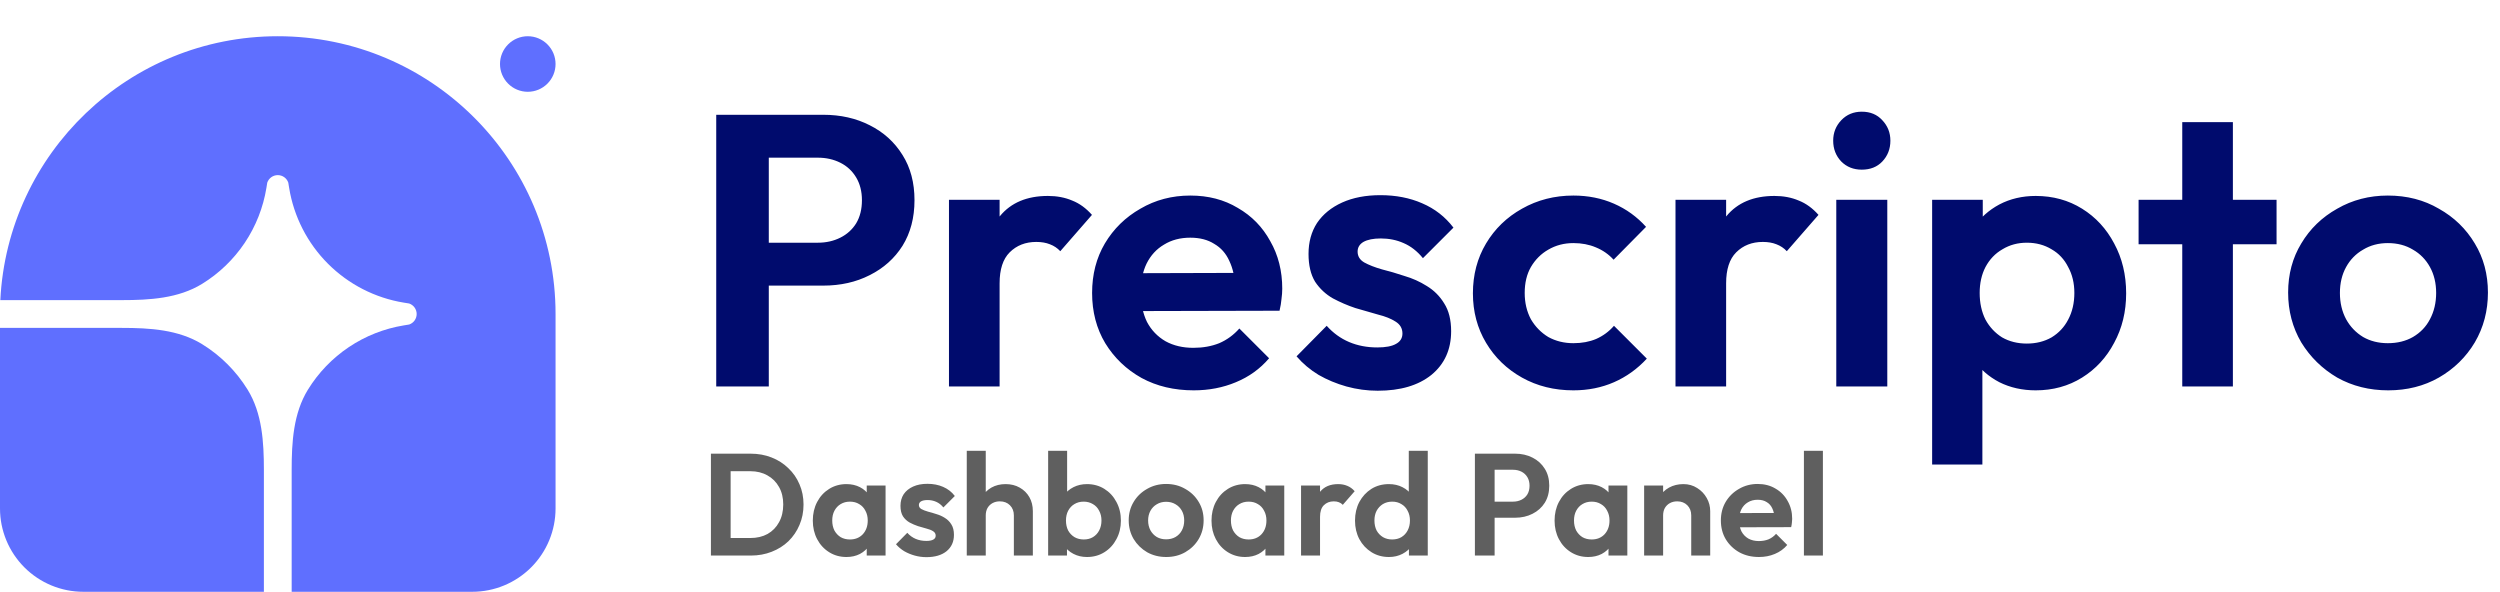
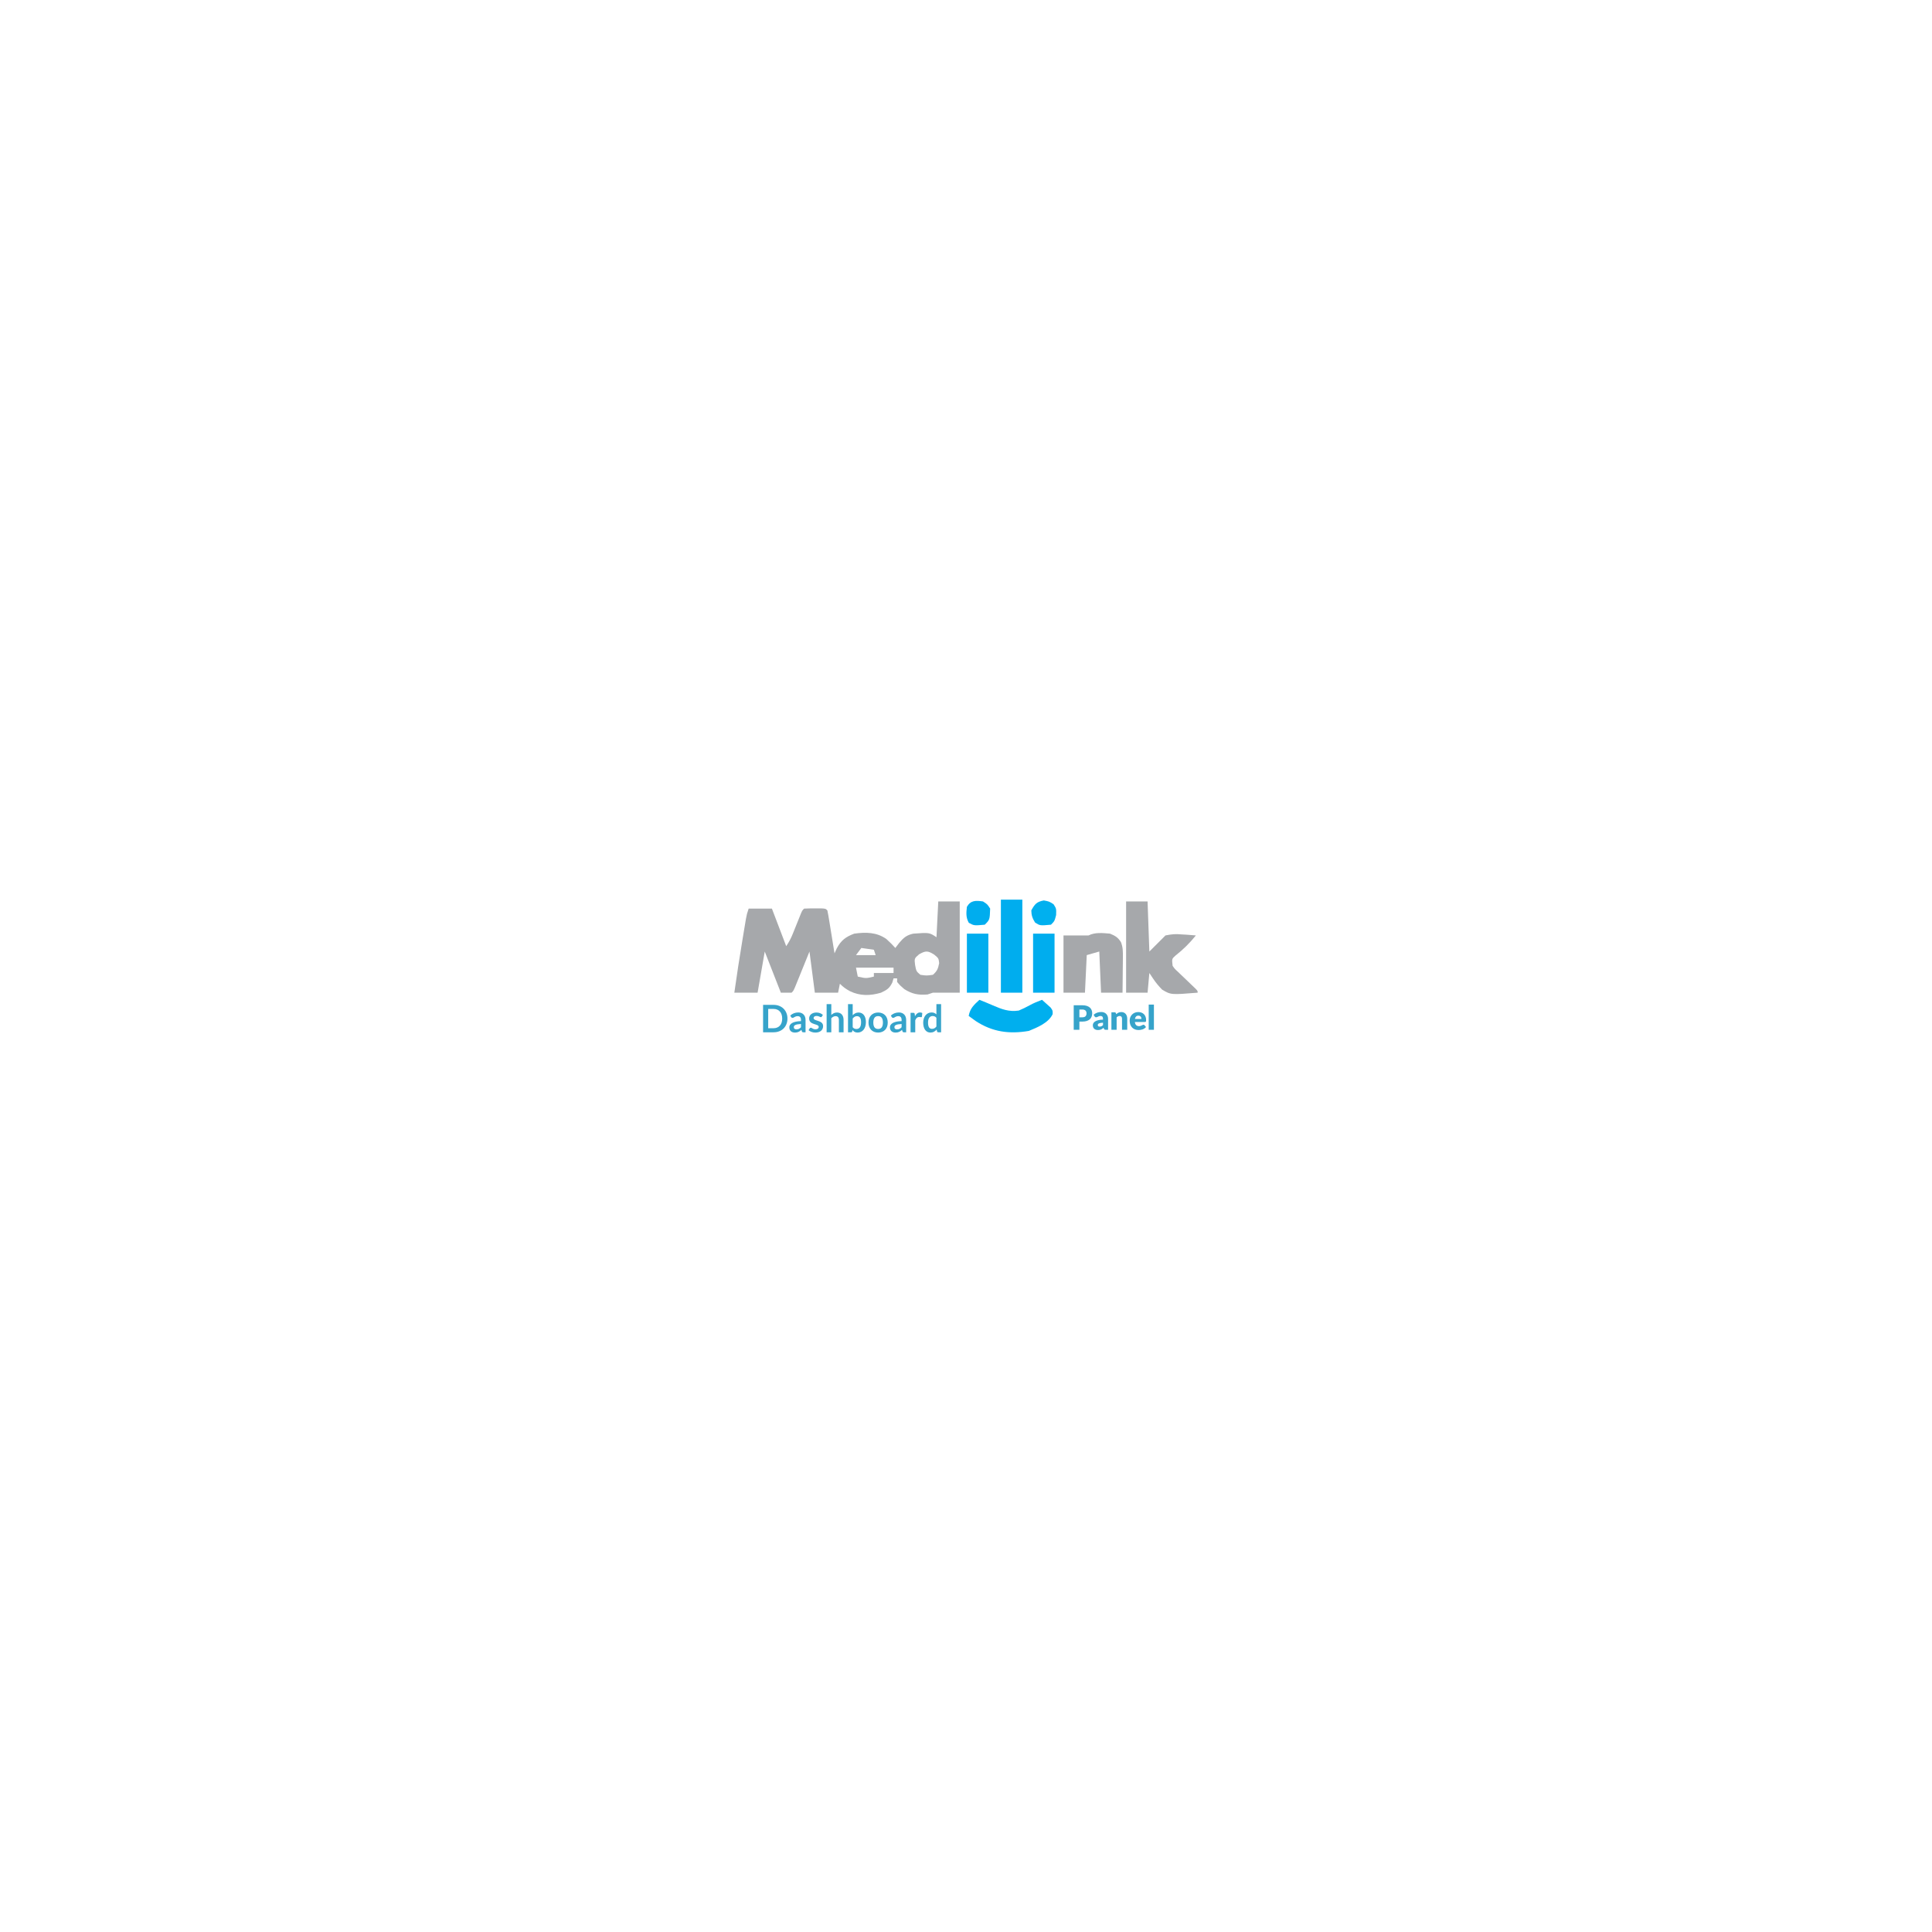
- <svg xmlns="http://www.w3.org/2000/svg" width="207" height="49" viewBox="0 0 207 49" fill="none">
-   <path d="M23 3C35.703 3 46 13.297 46 26V42.1C46 43.93 45.273 45.685 43.979 46.979C42.685 48.273 40.93 49 39.1 49H24.15V38.91C24.15 36.608 24.29 34.222 25.497 32.263C26.362 30.859 27.518 29.657 28.888 28.738C30.258 27.82 31.81 27.208 33.437 26.942L33.878 26.87C34.059 26.808 34.217 26.691 34.328 26.535C34.44 26.379 34.5 26.192 34.5 26C34.5 25.808 34.44 25.621 34.328 25.465C34.217 25.309 34.059 25.192 33.878 25.129L33.437 25.058C31.059 24.67 28.863 23.544 27.159 21.84C25.456 20.137 24.33 17.941 23.942 15.563L23.87 15.122C23.808 14.941 23.691 14.783 23.535 14.671C23.379 14.56 23.192 14.5 23 14.5C22.808 14.5 22.621 14.56 22.465 14.671C22.309 14.783 22.191 14.941 22.129 15.122L22.058 15.563C21.792 17.19 21.18 18.741 20.261 20.111C19.343 21.481 18.141 22.638 16.737 23.502C14.777 24.71 12.392 24.85 10.09 24.85H0.027C0.629 12.682 10.683 3 23 3Z" fill="#5F6FFF" />
-   <path d="M0 27.15H10.09C12.392 27.15 14.777 27.29 16.737 28.498C18.269 29.442 19.558 30.731 20.502 32.263C21.71 34.222 21.85 36.608 21.85 38.91V49H6.9C5.07 49 3.315 48.273 2.021 46.979C0.727 45.685 0 43.93 0 42.1L0 27.15ZM46 5.3C46 5.91 45.758 6.495 45.326 6.926C44.895 7.358 44.31 7.6 43.7 7.6C43.09 7.6 42.505 7.358 42.074 6.926C41.642 6.495 41.4 5.91 41.4 5.3C41.4 4.69 41.642 4.105 42.074 3.674C42.505 3.242 43.09 3 43.7 3C44.31 3 44.895 3.242 45.326 3.674C45.758 4.105 46 4.69 46 5.3Z" fill="#5F6FFF" />
-   <path d="M62.504 23.648V20.096H67.72C68.403 20.096 69.021 19.957 69.576 19.68C70.131 19.403 70.568 19.008 70.888 18.496C71.208 17.963 71.368 17.323 71.368 16.576C71.368 15.851 71.208 15.221 70.888 14.688C70.568 14.155 70.131 13.749 69.576 13.472C69.021 13.195 68.403 13.056 67.72 13.056H62.504V9.504H68.168C69.597 9.504 70.877 9.792 72.008 10.368C73.16 10.944 74.067 11.765 74.728 12.832C75.389 13.877 75.72 15.125 75.72 16.576C75.72 18.027 75.389 19.285 74.728 20.352C74.067 21.397 73.16 22.208 72.008 22.784C70.877 23.36 69.597 23.648 68.168 23.648H62.504ZM59.304 32V9.504H63.656V32H59.304ZM78.575 32V16.544H82.767V32H78.575ZM82.767 23.456L81.135 22.368C81.327 20.469 81.881 18.976 82.799 17.888C83.716 16.779 85.039 16.224 86.767 16.224C87.513 16.224 88.185 16.352 88.783 16.608C89.38 16.843 89.924 17.237 90.415 17.792L87.791 20.8C87.556 20.544 87.268 20.352 86.927 20.224C86.607 20.096 86.233 20.032 85.807 20.032C84.911 20.032 84.175 20.32 83.599 20.896C83.044 21.451 82.767 22.304 82.767 23.456ZM98.842 32.32C97.22 32.32 95.78 31.979 94.522 31.296C93.263 30.592 92.26 29.632 91.514 28.416C90.788 27.2 90.426 25.813 90.426 24.256C90.426 22.72 90.778 21.355 91.482 20.16C92.207 18.944 93.188 17.984 94.426 17.28C95.663 16.555 97.039 16.192 98.554 16.192C100.047 16.192 101.359 16.533 102.49 17.216C103.642 17.877 104.538 18.795 105.178 19.968C105.839 21.12 106.17 22.432 106.17 23.904C106.17 24.181 106.148 24.469 106.106 24.768C106.084 25.045 106.031 25.365 105.946 25.728L92.954 25.76V22.624L103.994 22.592L102.298 23.904C102.255 22.987 102.084 22.219 101.786 21.6C101.508 20.981 101.092 20.512 100.538 20.192C100.004 19.851 99.343 19.68 98.554 19.68C97.722 19.68 96.996 19.872 96.378 20.256C95.759 20.619 95.279 21.141 94.938 21.824C94.618 22.485 94.458 23.275 94.458 24.192C94.458 25.131 94.628 25.952 94.97 26.656C95.332 27.339 95.844 27.872 96.506 28.256C97.167 28.619 97.935 28.8 98.81 28.8C99.599 28.8 100.314 28.672 100.954 28.416C101.594 28.139 102.148 27.733 102.618 27.2L105.082 29.664C104.335 30.539 103.418 31.2 102.33 31.648C101.263 32.096 100.1 32.32 98.842 32.32ZM114.074 32.352C113.2 32.352 112.336 32.235 111.482 32C110.65 31.765 109.882 31.445 109.178 31.04C108.474 30.613 107.866 30.101 107.354 29.504L109.85 26.976C110.384 27.573 111.002 28.021 111.706 28.32C112.41 28.619 113.189 28.768 114.042 28.768C114.725 28.768 115.237 28.672 115.578 28.48C115.941 28.288 116.122 28 116.122 27.616C116.122 27.189 115.93 26.859 115.546 26.624C115.184 26.389 114.704 26.197 114.106 26.048C113.509 25.877 112.88 25.696 112.218 25.504C111.578 25.291 110.96 25.024 110.362 24.704C109.765 24.363 109.274 23.904 108.89 23.328C108.528 22.731 108.346 21.963 108.346 21.024C108.346 20.043 108.581 19.189 109.05 18.464C109.541 17.739 110.234 17.173 111.13 16.768C112.026 16.363 113.082 16.16 114.298 16.16C115.578 16.16 116.73 16.384 117.754 16.832C118.8 17.28 119.664 17.952 120.346 18.848L117.818 21.376C117.349 20.8 116.816 20.384 116.218 20.128C115.642 19.872 115.013 19.744 114.33 19.744C113.712 19.744 113.232 19.84 112.89 20.032C112.57 20.224 112.41 20.491 112.41 20.832C112.41 21.216 112.592 21.515 112.954 21.728C113.338 21.941 113.829 22.133 114.426 22.304C115.024 22.453 115.642 22.635 116.282 22.848C116.944 23.04 117.562 23.317 118.138 23.68C118.736 24.043 119.216 24.523 119.578 25.12C119.962 25.717 120.154 26.485 120.154 27.424C120.154 28.939 119.61 30.144 118.522 31.04C117.434 31.915 115.952 32.352 114.074 32.352ZM130.277 32.32C128.698 32.32 127.28 31.968 126.021 31.264C124.762 30.56 123.77 29.6 123.045 28.384C122.32 27.168 121.957 25.803 121.957 24.288C121.957 22.752 122.32 21.376 123.045 20.16C123.77 18.944 124.762 17.984 126.021 17.28C127.301 16.555 128.72 16.192 130.277 16.192C131.493 16.192 132.613 16.416 133.637 16.864C134.661 17.312 135.546 17.952 136.293 18.784L133.605 21.504C133.2 21.056 132.709 20.715 132.133 20.48C131.578 20.245 130.96 20.128 130.277 20.128C129.509 20.128 128.816 20.309 128.197 20.672C127.6 21.013 127.12 21.493 126.757 22.112C126.416 22.709 126.245 23.424 126.245 24.256C126.245 25.067 126.416 25.792 126.757 26.432C127.12 27.051 127.6 27.541 128.197 27.904C128.816 28.245 129.509 28.416 130.277 28.416C130.981 28.416 131.61 28.299 132.165 28.064C132.741 27.808 133.232 27.445 133.637 26.976L136.357 29.696C135.568 30.549 134.661 31.2 133.637 31.648C132.613 32.096 131.493 32.32 130.277 32.32ZM138.731 32V16.544H142.923V32H138.731ZM142.923 23.456L141.291 22.368C141.483 20.469 142.038 18.976 142.955 17.888C143.872 16.779 145.195 16.224 146.923 16.224C147.67 16.224 148.342 16.352 148.939 16.608C149.536 16.843 150.08 17.237 150.571 17.792L147.947 20.8C147.712 20.544 147.424 20.352 147.083 20.224C146.763 20.096 146.39 20.032 145.963 20.032C145.067 20.032 144.331 20.32 143.755 20.896C143.2 21.451 142.923 22.304 142.923 23.456ZM152.044 32V16.544H156.268V32H152.044ZM154.156 14.048C153.473 14.048 152.908 13.824 152.46 13.376C152.012 12.907 151.788 12.331 151.788 11.648C151.788 10.987 152.012 10.421 152.46 9.952C152.908 9.483 153.473 9.248 154.156 9.248C154.86 9.248 155.425 9.483 155.852 9.952C156.3 10.421 156.524 10.987 156.524 11.648C156.524 12.331 156.3 12.907 155.852 13.376C155.425 13.824 154.86 14.048 154.156 14.048ZM168.557 32.32C167.448 32.32 166.445 32.096 165.549 31.648C164.653 31.179 163.938 30.549 163.405 29.76C162.872 28.971 162.584 28.064 162.541 27.04V21.568C162.584 20.544 162.872 19.637 163.405 18.848C163.96 18.037 164.674 17.397 165.549 16.928C166.445 16.459 167.448 16.224 168.557 16.224C169.986 16.224 171.266 16.576 172.397 17.28C173.528 17.984 174.413 18.944 175.053 20.16C175.714 21.376 176.045 22.752 176.045 24.288C176.045 25.803 175.714 27.168 175.053 28.384C174.413 29.6 173.528 30.56 172.397 31.264C171.266 31.968 169.986 32.32 168.557 32.32ZM167.821 28.448C168.589 28.448 169.272 28.277 169.869 27.936C170.466 27.573 170.925 27.083 171.245 26.464C171.586 25.824 171.757 25.088 171.757 24.256C171.757 23.445 171.586 22.731 171.245 22.112C170.925 21.472 170.466 20.981 169.869 20.64C169.272 20.277 168.589 20.096 167.821 20.096C167.074 20.096 166.402 20.277 165.805 20.64C165.208 20.981 164.738 21.472 164.397 22.112C164.077 22.731 163.917 23.445 163.917 24.256C163.917 25.088 164.077 25.824 164.397 26.464C164.738 27.083 165.197 27.573 165.773 27.936C166.37 28.277 167.053 28.448 167.821 28.448ZM159.981 38.464V16.544H164.173V20.608L163.469 24.352L164.141 28.096V38.464H159.981ZM180.691 32V10.112H184.883V32H180.691ZM177.075 20.224V16.544H188.499V20.224H177.075ZM197.745 32.32C196.188 32.32 194.78 31.968 193.521 31.264C192.284 30.539 191.292 29.568 190.545 28.352C189.82 27.115 189.457 25.739 189.457 24.224C189.457 22.709 189.82 21.355 190.545 20.16C191.27 18.944 192.262 17.984 193.521 17.28C194.78 16.555 196.177 16.192 197.713 16.192C199.292 16.192 200.7 16.555 201.937 17.28C203.196 17.984 204.188 18.944 204.913 20.16C205.638 21.355 206.001 22.709 206.001 24.224C206.001 25.739 205.638 27.115 204.913 28.352C204.188 29.568 203.196 30.539 201.937 31.264C200.7 31.968 199.302 32.32 197.745 32.32ZM197.713 28.416C198.502 28.416 199.196 28.245 199.793 27.904C200.412 27.541 200.881 27.051 201.201 26.432C201.542 25.792 201.713 25.067 201.713 24.256C201.713 23.445 201.542 22.731 201.201 22.112C200.86 21.493 200.39 21.013 199.793 20.672C199.196 20.309 198.502 20.128 197.713 20.128C196.945 20.128 196.262 20.309 195.665 20.672C195.068 21.013 194.598 21.493 194.257 22.112C193.916 22.731 193.745 23.445 193.745 24.256C193.745 25.067 193.916 25.792 194.257 26.432C194.598 27.051 195.068 27.541 195.665 27.904C196.262 28.245 196.945 28.416 197.713 28.416Z" fill="#000B6D" />
-   <path d="M59.98 46V44.548H62.128C62.672 44.548 63.148 44.436 63.556 44.212C63.964 43.98 64.28 43.656 64.504 43.24C64.736 42.824 64.852 42.332 64.852 41.764C64.852 41.212 64.736 40.732 64.504 40.324C64.272 39.908 63.952 39.588 63.544 39.364C63.136 39.132 62.664 39.016 62.128 39.016H59.944V37.564H62.152C62.776 37.564 63.352 37.668 63.88 37.876C64.416 38.084 64.88 38.38 65.272 38.764C65.672 39.14 65.98 39.584 66.196 40.096C66.42 40.608 66.532 41.168 66.532 41.776C66.532 42.384 66.42 42.948 66.196 43.468C65.98 43.98 65.676 44.428 65.284 44.812C64.892 45.188 64.428 45.48 63.892 45.688C63.364 45.896 62.792 46 62.176 46H59.98ZM58.864 46V37.564H60.496V46H58.864ZM70.085 46.12C69.557 46.12 69.081 45.988 68.657 45.724C68.233 45.46 67.901 45.1 67.661 44.644C67.421 44.188 67.301 43.676 67.301 43.108C67.301 42.532 67.421 42.016 67.661 41.56C67.901 41.104 68.233 40.744 68.657 40.48C69.081 40.216 69.557 40.084 70.085 40.084C70.501 40.084 70.873 40.168 71.201 40.336C71.529 40.504 71.789 40.74 71.981 41.044C72.181 41.34 72.289 41.676 72.305 42.052V44.14C72.289 44.524 72.181 44.864 71.981 45.16C71.789 45.456 71.529 45.692 71.201 45.868C70.873 46.036 70.501 46.12 70.085 46.12ZM70.373 44.668C70.813 44.668 71.169 44.524 71.441 44.236C71.713 43.94 71.849 43.56 71.849 43.096C71.849 42.792 71.785 42.524 71.657 42.292C71.537 42.052 71.365 41.868 71.141 41.74C70.925 41.604 70.669 41.536 70.373 41.536C70.085 41.536 69.829 41.604 69.605 41.74C69.389 41.868 69.217 42.052 69.089 42.292C68.969 42.524 68.909 42.792 68.909 43.096C68.909 43.408 68.969 43.684 69.089 43.924C69.217 44.156 69.389 44.34 69.605 44.476C69.829 44.604 70.085 44.668 70.373 44.668ZM71.765 46V44.44L72.017 43.024L71.765 41.632V40.204H73.325V46H71.765ZM76.707 46.132C76.379 46.132 76.055 46.088 75.736 46C75.424 45.912 75.135 45.792 74.871 45.64C74.608 45.48 74.379 45.288 74.188 45.064L75.124 44.116C75.323 44.34 75.555 44.508 75.82 44.62C76.084 44.732 76.376 44.788 76.695 44.788C76.951 44.788 77.144 44.752 77.272 44.68C77.407 44.608 77.475 44.5 77.475 44.356C77.475 44.196 77.403 44.072 77.26 43.984C77.124 43.896 76.944 43.824 76.719 43.768C76.496 43.704 76.26 43.636 76.011 43.564C75.772 43.484 75.54 43.384 75.316 43.264C75.091 43.136 74.907 42.964 74.763 42.748C74.627 42.524 74.559 42.236 74.559 41.884C74.559 41.516 74.647 41.196 74.823 40.924C75.007 40.652 75.267 40.44 75.603 40.288C75.939 40.136 76.335 40.06 76.791 40.06C77.272 40.06 77.704 40.144 78.088 40.312C78.48 40.48 78.803 40.732 79.059 41.068L78.112 42.016C77.936 41.8 77.736 41.644 77.511 41.548C77.296 41.452 77.059 41.404 76.803 41.404C76.572 41.404 76.391 41.44 76.263 41.512C76.144 41.584 76.084 41.684 76.084 41.812C76.084 41.956 76.151 42.068 76.287 42.148C76.431 42.228 76.615 42.3 76.84 42.364C77.064 42.42 77.296 42.488 77.535 42.568C77.784 42.64 78.016 42.744 78.231 42.88C78.456 43.016 78.635 43.196 78.772 43.42C78.915 43.644 78.987 43.932 78.987 44.284C78.987 44.852 78.784 45.304 78.376 45.64C77.968 45.968 77.412 46.132 76.707 46.132ZM83.948 46V42.676C83.948 42.332 83.84 42.052 83.624 41.836C83.408 41.62 83.128 41.512 82.784 41.512C82.56 41.512 82.36 41.56 82.184 41.656C82.008 41.752 81.868 41.888 81.764 42.064C81.668 42.24 81.62 42.444 81.62 42.676L81.008 42.364C81.008 41.908 81.104 41.512 81.296 41.176C81.488 40.832 81.752 40.564 82.088 40.372C82.432 40.18 82.824 40.084 83.264 40.084C83.704 40.084 84.092 40.18 84.428 40.372C84.772 40.564 85.04 40.828 85.232 41.164C85.424 41.5 85.52 41.888 85.52 42.328V46H83.948ZM80.048 46V37.324H81.62V46H80.048ZM90.002 46.12C89.586 46.12 89.21 46.032 88.874 45.856C88.538 45.68 88.27 45.44 88.07 45.136C87.87 44.832 87.762 44.492 87.746 44.116V42.052C87.762 41.676 87.87 41.34 88.07 41.044C88.278 40.74 88.55 40.504 88.886 40.336C89.222 40.168 89.594 40.084 90.002 40.084C90.538 40.084 91.018 40.216 91.442 40.48C91.866 40.744 92.198 41.104 92.438 41.56C92.686 42.016 92.81 42.532 92.81 43.108C92.81 43.676 92.686 44.188 92.438 44.644C92.198 45.1 91.866 45.46 91.442 45.724C91.018 45.988 90.538 46.12 90.002 46.12ZM89.738 44.668C90.026 44.668 90.278 44.604 90.494 44.476C90.718 44.34 90.89 44.156 91.01 43.924C91.138 43.684 91.202 43.408 91.202 43.096C91.202 42.792 91.138 42.524 91.01 42.292C90.89 42.052 90.718 41.868 90.494 41.74C90.27 41.604 90.014 41.536 89.726 41.536C89.438 41.536 89.182 41.604 88.958 41.74C88.742 41.868 88.57 42.052 88.442 42.292C88.322 42.524 88.262 42.792 88.262 43.096C88.262 43.408 88.322 43.684 88.442 43.924C88.57 44.156 88.746 44.34 88.97 44.476C89.194 44.604 89.45 44.668 89.738 44.668ZM86.786 46V37.324H88.358V41.632L88.094 43.024L88.346 44.44V46H86.786ZM96.564 46.12C95.981 46.12 95.453 45.988 94.981 45.724C94.516 45.452 94.144 45.088 93.865 44.632C93.593 44.168 93.457 43.652 93.457 43.084C93.457 42.516 93.593 42.008 93.865 41.56C94.136 41.104 94.508 40.744 94.981 40.48C95.453 40.208 95.977 40.072 96.552 40.072C97.144 40.072 97.672 40.208 98.136 40.48C98.609 40.744 98.981 41.104 99.252 41.56C99.525 42.008 99.66 42.516 99.66 43.084C99.66 43.652 99.525 44.168 99.252 44.632C98.981 45.088 98.609 45.452 98.136 45.724C97.672 45.988 97.148 46.12 96.564 46.12ZM96.552 44.656C96.849 44.656 97.109 44.592 97.332 44.464C97.564 44.328 97.74 44.144 97.861 43.912C97.989 43.672 98.052 43.4 98.052 43.096C98.052 42.792 97.989 42.524 97.861 42.292C97.733 42.06 97.556 41.88 97.332 41.752C97.109 41.616 96.849 41.548 96.552 41.548C96.264 41.548 96.008 41.616 95.784 41.752C95.561 41.88 95.385 42.06 95.257 42.292C95.129 42.524 95.064 42.792 95.064 43.096C95.064 43.4 95.129 43.672 95.257 43.912C95.385 44.144 95.561 44.328 95.784 44.464C96.008 44.592 96.264 44.656 96.552 44.656ZM103.097 46.12C102.569 46.12 102.093 45.988 101.669 45.724C101.245 45.46 100.913 45.1 100.673 44.644C100.433 44.188 100.313 43.676 100.313 43.108C100.313 42.532 100.433 42.016 100.673 41.56C100.913 41.104 101.245 40.744 101.669 40.48C102.093 40.216 102.569 40.084 103.097 40.084C103.513 40.084 103.885 40.168 104.213 40.336C104.541 40.504 104.801 40.74 104.993 41.044C105.193 41.34 105.301 41.676 105.317 42.052V44.14C105.301 44.524 105.193 44.864 104.993 45.16C104.801 45.456 104.541 45.692 104.213 45.868C103.885 46.036 103.513 46.12 103.097 46.12ZM103.385 44.668C103.825 44.668 104.181 44.524 104.453 44.236C104.725 43.94 104.861 43.56 104.861 43.096C104.861 42.792 104.797 42.524 104.669 42.292C104.549 42.052 104.377 41.868 104.153 41.74C103.937 41.604 103.681 41.536 103.385 41.536C103.097 41.536 102.841 41.604 102.617 41.74C102.401 41.868 102.229 42.052 102.101 42.292C101.981 42.524 101.921 42.792 101.921 43.096C101.921 43.408 101.981 43.684 102.101 43.924C102.229 44.156 102.401 44.34 102.617 44.476C102.841 44.604 103.097 44.668 103.385 44.668ZM104.777 46V44.44L105.029 43.024L104.777 41.632V40.204H106.337V46H104.777ZM107.727 46V40.204H109.299V46H107.727ZM109.299 42.796L108.687 42.388C108.759 41.676 108.967 41.116 109.311 40.708C109.655 40.292 110.151 40.084 110.799 40.084C111.079 40.084 111.331 40.132 111.555 40.228C111.779 40.316 111.983 40.464 112.167 40.672L111.183 41.8C111.095 41.704 110.987 41.632 110.859 41.584C110.739 41.536 110.599 41.512 110.439 41.512C110.103 41.512 109.827 41.62 109.611 41.836C109.403 42.044 109.299 42.364 109.299 42.796ZM115.003 46.12C114.467 46.12 113.987 45.988 113.563 45.724C113.139 45.46 112.803 45.1 112.555 44.644C112.315 44.188 112.195 43.676 112.195 43.108C112.195 42.532 112.315 42.016 112.555 41.56C112.803 41.104 113.135 40.744 113.551 40.48C113.975 40.216 114.459 40.084 115.003 40.084C115.419 40.084 115.791 40.168 116.119 40.336C116.455 40.504 116.723 40.74 116.923 41.044C117.131 41.34 117.243 41.676 117.259 42.052V44.116C117.243 44.492 117.135 44.832 116.935 45.136C116.735 45.44 116.467 45.68 116.131 45.856C115.795 46.032 115.419 46.12 115.003 46.12ZM115.267 44.668C115.563 44.668 115.819 44.604 116.035 44.476C116.259 44.34 116.431 44.156 116.551 43.924C116.679 43.684 116.743 43.408 116.743 43.096C116.743 42.792 116.679 42.524 116.551 42.292C116.431 42.052 116.259 41.868 116.035 41.74C115.819 41.604 115.567 41.536 115.279 41.536C114.983 41.536 114.723 41.604 114.499 41.74C114.283 41.876 114.111 42.06 113.983 42.292C113.863 42.524 113.803 42.792 113.803 43.096C113.803 43.408 113.863 43.684 113.983 43.924C114.111 44.156 114.287 44.34 114.511 44.476C114.735 44.604 114.987 44.668 115.267 44.668ZM118.219 46H116.659V44.44L116.911 43.024L116.647 41.632V37.324H118.219V46ZM123.322 42.868V41.536H125.278C125.534 41.536 125.766 41.484 125.974 41.38C126.182 41.276 126.346 41.128 126.466 40.936C126.586 40.736 126.646 40.496 126.646 40.216C126.646 39.944 126.586 39.708 126.466 39.508C126.346 39.308 126.182 39.156 125.974 39.052C125.766 38.948 125.534 38.896 125.278 38.896H123.322V37.564H125.446C125.982 37.564 126.462 37.672 126.886 37.888C127.318 38.104 127.658 38.412 127.906 38.812C128.154 39.204 128.278 39.672 128.278 40.216C128.278 40.76 128.154 41.232 127.906 41.632C127.658 42.024 127.318 42.328 126.886 42.544C126.462 42.76 125.982 42.868 125.446 42.868H123.322ZM122.122 46V37.564H123.754V46H122.122ZM131.503 46.12C130.975 46.12 130.499 45.988 130.075 45.724C129.651 45.46 129.319 45.1 129.079 44.644C128.839 44.188 128.719 43.676 128.719 43.108C128.719 42.532 128.839 42.016 129.079 41.56C129.319 41.104 129.651 40.744 130.075 40.48C130.499 40.216 130.975 40.084 131.503 40.084C131.919 40.084 132.291 40.168 132.619 40.336C132.947 40.504 133.207 40.74 133.399 41.044C133.599 41.34 133.707 41.676 133.723 42.052V44.14C133.707 44.524 133.599 44.864 133.399 45.16C133.207 45.456 132.947 45.692 132.619 45.868C132.291 46.036 131.919 46.12 131.503 46.12ZM131.791 44.668C132.231 44.668 132.587 44.524 132.859 44.236C133.131 43.94 133.267 43.56 133.267 43.096C133.267 42.792 133.203 42.524 133.075 42.292C132.955 42.052 132.783 41.868 132.559 41.74C132.343 41.604 132.087 41.536 131.791 41.536C131.503 41.536 131.247 41.604 131.023 41.74C130.807 41.868 130.635 42.052 130.507 42.292C130.387 42.524 130.327 42.792 130.327 43.096C130.327 43.408 130.387 43.684 130.507 43.924C130.635 44.156 130.807 44.34 131.023 44.476C131.247 44.604 131.503 44.668 131.791 44.668ZM133.183 46V44.44L133.435 43.024L133.183 41.632V40.204H134.743V46H133.183ZM140.034 46V42.676C140.034 42.332 139.926 42.052 139.71 41.836C139.494 41.62 139.214 41.512 138.87 41.512C138.646 41.512 138.446 41.56 138.27 41.656C138.094 41.752 137.954 41.888 137.85 42.064C137.754 42.24 137.706 42.444 137.706 42.676L137.094 42.364C137.094 41.908 137.19 41.512 137.382 41.176C137.582 40.832 137.854 40.564 138.198 40.372C138.55 40.18 138.946 40.084 139.386 40.084C139.81 40.084 140.19 40.192 140.526 40.408C140.862 40.616 141.126 40.892 141.318 41.236C141.51 41.572 141.605 41.936 141.605 42.328V46H140.034ZM136.134 46V40.204H137.706V46H136.134ZM145.644 46.12C145.036 46.12 144.496 45.992 144.024 45.736C143.552 45.472 143.176 45.112 142.896 44.656C142.624 44.2 142.488 43.68 142.488 43.096C142.488 42.52 142.62 42.008 142.884 41.56C143.156 41.104 143.524 40.744 143.988 40.48C144.452 40.208 144.968 40.072 145.536 40.072C146.096 40.072 146.588 40.2 147.012 40.456C147.444 40.704 147.78 41.048 148.02 41.488C148.268 41.92 148.392 42.412 148.392 42.964C148.392 43.068 148.384 43.176 148.368 43.288C148.36 43.392 148.34 43.512 148.308 43.648L143.436 43.66V42.484L147.576 42.472L146.94 42.964C146.924 42.62 146.86 42.332 146.748 42.1C146.644 41.868 146.488 41.692 146.28 41.572C146.08 41.444 145.832 41.38 145.536 41.38C145.224 41.38 144.952 41.452 144.72 41.596C144.488 41.732 144.308 41.928 144.18 42.184C144.06 42.432 144 42.728 144 43.072C144 43.424 144.064 43.732 144.192 43.996C144.328 44.252 144.52 44.452 144.768 44.596C145.016 44.732 145.304 44.8 145.632 44.8C145.928 44.8 146.196 44.752 146.436 44.656C146.676 44.552 146.884 44.4 147.06 44.2L147.984 45.124C147.704 45.452 147.36 45.7 146.952 45.868C146.552 46.036 146.116 46.12 145.644 46.12ZM149.364 46V37.324H150.936V46H149.364Z" fill="#5F5F5F" />
+ <svg xmlns="http://www.w3.org/2000/svg" version="1.1" width="1080" height="1080" viewBox="0 0 1080 1080" xml:space="preserve">
+   <defs>
+ </defs>
+   <g transform="matrix(1 0 0 1 540 540)" id="33e7217a-d888-4dcc-8b40-ad73005c63b6">
+     <rect style="stroke: none; stroke-width: 1; stroke-dasharray: none; stroke-linecap: butt; stroke-dashoffset: 0; stroke-linejoin: miter; stroke-miterlimit: 4; fill: rgb(255,255,255); fill-rule: nonzero; opacity: 1; visibility: hidden;" vector-effect="non-scaling-stroke" x="-540" y="-540" rx="0" ry="0" width="1080" height="1080" />
+   </g>
+   <g transform="matrix(1 0 0 1 540 540)" id="4f15f15d-a6ae-4e90-bfe9-1bf6e015d0e7">
+ </g>
+   <g transform="matrix(1 0 0 1 540 540)">
+     <g style="" vector-effect="non-scaling-stroke">
+       <g transform="matrix(1 0 0 1 -66.5 -9.94)">
+         <path style="stroke: none; stroke-width: 1; stroke-dasharray: none; stroke-linecap: butt; stroke-dashoffset: 0; stroke-linejoin: miter; stroke-miterlimit: 4; fill: rgb(166,168,171); fill-rule: nonzero; opacity: 1;" vector-effect="non-scaling-stroke" transform=" translate(51, -26.14)" d="M 0 0 C 3.96 0 7.92 0 12 0 C 12 16.83 12 33.66 12 51 C 7 51 2 51 -3 51 C -4.485 51.495 -4.485 51.495 -6 52 C -11.265 52.397 -14.507 51.796 -19 49 C -21.375 46.938 -21.375 46.938 -23 45 C -23 44.34 -23 43.68 -23 43 C -23.66 43 -24.32 43 -25 43 C -25.227 43.763 -25.454 44.526 -25.688 45.312 C -27.299 48.612 -28.723 49.44 -32 51 C -38.018 52.771 -43.739 52.917 -49.438 50.125 C -51.707 48.887 -53.151 47.849 -55 46 C -55.33 47.65 -55.66 49.3 -56 51 C -60.29 51 -64.58 51 -69 51 C -69.99 43.41 -70.98 35.82 -72 28 C -72.957 30.365 -72.957 30.365 -73.934 32.777 C -74.768 34.831 -75.603 36.884 -76.438 38.938 C -76.858 39.978 -77.279 41.019 -77.713 42.092 C -78.317 43.576 -78.317 43.576 -78.934 45.09 C -79.305 46.006 -79.677 46.923 -80.06 47.867 C -81 50 -81 50 -82 51 C -83.98 51 -85.96 51 -88 51 C -92.455 39.615 -92.455 39.615 -97 28 C -98.32 35.59 -99.64 43.18 -101 51 C -105.29 51 -109.58 51 -114 51 C -112.616 41.078 -111.088 31.194 -109.438 21.312 C -109.214 19.956 -108.991 18.6 -108.768 17.244 C -108.554 15.963 -108.341 14.683 -108.121 13.363 C -107.93 12.211 -107.738 11.059 -107.541 9.872 C -107 7 -107 7 -106 4 C -101.71 4 -97.42 4 -93 4 C -90.36 10.93 -87.72 17.86 -85 25 C -83.393 22.589 -82.367 20.666 -81.309 18.023 C -81.004 17.271 -80.699 16.518 -80.385 15.742 C -80.072 14.961 -79.76 14.18 -79.438 13.375 C -78.813 11.819 -78.187 10.265 -77.559 8.711 C -77.283 8.023 -77.008 7.335 -76.724 6.626 C -76 5 -76 5 -75 4 C -73.002 3.901 -71 3.87 -69 3.875 C -67.907 3.872 -66.814 3.87 -65.688 3.867 C -63 4 -63 4 -62 5 C -61.632 6.774 -61.318 8.559 -61.027 10.348 C -60.85 11.427 -60.673 12.507 -60.49 13.619 C -60.217 15.324 -60.217 15.324 -59.938 17.062 C -59.751 18.203 -59.565 19.343 -59.373 20.518 C -58.912 23.344 -58.454 26.172 -58 29 C -57.576 28.069 -57.152 27.139 -56.715 26.18 C -54.309 21.718 -51.724 19.763 -47 18 C -40.528 17.101 -34.485 17.12 -29 21 C -26.125 23.688 -26.125 23.688 -24 26 C -23.278 25.051 -22.556 24.102 -21.812 23.125 C -19.391 20.273 -17.751 18.834 -14 18 C -4.997 17.335 -4.997 17.335 -1 20 C -0.67 13.4 -0.34 6.8 0 0 Z M -43 26 C -44.485 27.98 -44.485 27.98 -46 30 C -42.37 30 -38.74 30 -35 30 C -35.33 29.01 -35.66 28.02 -36 27 C -38.31 26.67 -40.62 26.34 -43 26 Z M -10.75 29.562 C -13.419 31.891 -13.419 31.891 -12.938 35.625 C -12.287 39.041 -12.287 39.041 -10 41 C -6.542 41.5 -6.542 41.5 -3 41 C -0.625 38.932 -0.113 37.566 0.5 34.5 C 0.194 31.766 0.194 31.766 -2.312 29.688 C -5.887 27.443 -7.09 27.483 -10.75 29.562 Z M -46 37 C -45.67 38.65 -45.34 40.3 -45 42 C -40.385 43.042 -40.385 43.042 -36 42 C -36 41.34 -36 40.68 -36 40 C -32.37 40 -28.74 40 -25 40 C -25 39.01 -25 38.02 -25 37 C -31.93 37 -38.86 37 -46 37 Z" stroke-linecap="round" />
+       </g>
+       <g transform="matrix(1 0 0 1 109.5 -10.2)">
+         <path style="stroke: none; stroke-width: 1; stroke-dasharray: none; stroke-linecap: butt; stroke-dashoffset: 0; stroke-linejoin: miter; stroke-miterlimit: 4; fill: rgb(166,168,171); fill-rule: nonzero; opacity: 1;" vector-effect="non-scaling-stroke" transform=" translate(-20, -25.89)" d="M 0 0 C 3.96 0 7.92 0 12 0 C 12.33 9.24 12.66 18.48 13 28 C 17.455 23.545 17.455 23.545 22 19 C 25.622 18.308 27.584 18.081 31.062 18.438 C 31.833 18.478 32.603 18.519 33.396 18.561 C 35.267 18.665 37.134 18.827 39 19 C 35.497 23.356 31.971 26.827 27.574 30.289 C 25.549 32.103 25.549 32.103 26 36 C 27.271 37.804 27.271 37.804 29.062 39.418 C 29.694 40.032 30.326 40.646 30.977 41.279 C 31.978 42.224 31.978 42.224 33 43.188 C 34.314 44.45 35.627 45.714 36.938 46.98 C 37.524 47.536 38.111 48.092 38.715 48.665 C 40 50 40 50 40 51 C 25.07 52.222 25.07 52.222 20.16 49.324 C 18.183 47.31 16.552 45.353 15 43 C 14.34 42.01 13.68 41.02 13 40 C 12.67 43.63 12.34 47.26 12 51 C 8.04 51 4.08 51 0 51 C 0 34.17 0 17.34 0 0 Z" stroke-linecap="round" />
+       </g>
+       <g transform="matrix(1 0 0 1 71.1 -1.76)">
+         <path style="stroke: none; stroke-width: 1; stroke-dasharray: none; stroke-linecap: butt; stroke-dashoffset: 0; stroke-linejoin: miter; stroke-miterlimit: 4; fill: rgb(166,168,171); fill-rule: nonzero; opacity: 1;" vector-effect="non-scaling-stroke" transform=" translate(9.4, -16.33)" d="M 0 0 C 2.957 1.232 4.392 2.055 6.113 4.729 C 7.246 7.628 7.226 9.968 7.195 13.078 C 7.189 14.238 7.182 15.398 7.176 16.594 C 7.159 17.8 7.142 19.007 7.125 20.25 C 7.116 21.472 7.107 22.694 7.098 23.953 C 7.074 26.969 7.038 29.984 7 33 C 3.04 33 -0.92 33 -5 33 C -5.495 21.615 -5.495 21.615 -6 10 C -8.31 10.66 -10.62 11.32 -13 12 C -13.33 18.93 -13.66 25.86 -14 33 C -17.96 33 -21.92 33 -26 33 C -26 22.44 -26 11.88 -26 1 C -21.333 1 -16.667 1 -12 1 C -8.313 -0.843 -4.033 -0.356 0 0 Z" stroke-linecap="round" />
+       </g>
+       <g transform="matrix(1 0 0 1 25.5 -11.09)">
+         <path style="stroke: none; stroke-width: 1; stroke-dasharray: none; stroke-linecap: butt; stroke-dashoffset: 0; stroke-linejoin: miter; stroke-miterlimit: 4; fill: rgb(0,173,238); fill-rule: nonzero; opacity: 1;" vector-effect="non-scaling-stroke" transform=" translate(-6, -26)" d="M 0 0 C 3.96 0 7.92 0 12 0 C 12 17.16 12 34.32 12 52 C 8.04 52 4.08 52 0 52 C 0 34.84 0 17.68 0 0 Z" stroke-linecap="round" />
+       </g>
+       <g transform="matrix(1 0 0 1 24.98 28)">
+         <path style="stroke: none; stroke-width: 1; stroke-dasharray: none; stroke-linecap: butt; stroke-dashoffset: 0; stroke-linejoin: miter; stroke-miterlimit: 4; fill: rgb(0,175,238); fill-rule: nonzero; opacity: 1;" vector-effect="non-scaling-stroke" transform=" translate(-17.48, -9.09)" d="M 0 0 C 2.495 0.986 4.974 1.989 7.43 3.07 C 12.436 5.23 16.463 6.82 22 6 C 24.127 5.125 26.117 4.129 28.133 3.023 C 30.35 1.808 32.635 0.887 35 0 C 36.035 0.9 37.053 1.821 38.062 2.75 C 38.631 3.26 39.199 3.771 39.785 4.297 C 41 6 41 6 40.941 8.008 C 38.631 12.898 32.405 15.428 27.625 17.375 C 16.698 19.259 7.191 17.97 -2.125 11.812 C -3.426 10.888 -4.721 9.955 -6 9 C -5.21 4.751 -3.153 2.911 0 0 Z" stroke-linecap="round" />
+       </g>
+       <g transform="matrix(1 0 0 1 43.5 -1.59)">
+         <path style="stroke: none; stroke-width: 1; stroke-dasharray: none; stroke-linecap: butt; stroke-dashoffset: 0; stroke-linejoin: miter; stroke-miterlimit: 4; fill: rgb(0,173,238); fill-rule: nonzero; opacity: 1;" vector-effect="non-scaling-stroke" transform=" translate(-6, -16.5)" d="M 0 0 C 3.96 0 7.92 0 12 0 C 12 10.89 12 21.78 12 33 C 8.04 33 4.08 33 0 33 C 0 22.11 0 11.22 0 0 Z" stroke-linecap="round" />
+       </g>
+       <g transform="matrix(1 0 0 1 6.5 -1.59)">
+         <path style="stroke: none; stroke-width: 1; stroke-dasharray: none; stroke-linecap: butt; stroke-dashoffset: 0; stroke-linejoin: miter; stroke-miterlimit: 4; fill: rgb(0,173,238); fill-rule: nonzero; opacity: 1;" vector-effect="non-scaling-stroke" transform=" translate(-6, -16.5)" d="M 0 0 C 3.96 0 7.92 0 12 0 C 12 10.89 12 21.78 12 33 C 8.04 33 4.08 33 0 33 C 0 22.11 0 11.22 0 0 Z" stroke-linecap="round" />
+       </g>
+       <g transform="matrix(1 0 0 1 43.46 -29.7)">
+         <path style="stroke: none; stroke-width: 1; stroke-dasharray: none; stroke-linecap: butt; stroke-dashoffset: 0; stroke-linejoin: miter; stroke-miterlimit: 4; fill: rgb(0,176,239); fill-rule: nonzero; opacity: 1;" vector-effect="non-scaling-stroke" transform=" translate(0.04, -6.95)" d="M 0 0 C 3 0.562 3 0.562 5.438 2.125 C 7 4.562 7 4.562 6.875 8.188 C 6 11.562 6 11.562 4 13.562 C -2.121 14.119 -2.121 14.119 -4.875 12.375 C -6.374 9.961 -6.932 8.426 -7 5.562 C -5.041 2.037 -4.013 0.752 0 0 Z" stroke-linecap="round" />
+       </g>
+       <g transform="matrix(1 0 0 1 6.87 -29.58)">
+         <path style="stroke: none; stroke-width: 1; stroke-dasharray: none; stroke-linecap: butt; stroke-dashoffset: 0; stroke-linejoin: miter; stroke-miterlimit: 4; fill: rgb(0,173,238); fill-rule: nonzero; opacity: 1;" vector-effect="non-scaling-stroke" transform=" translate(2.63, -6.51)" d="M 0 0 C 2.438 1.562 2.438 1.562 4 4 C 3.786 10.214 3.786 10.214 1 13 C -5.005 13.546 -5.005 13.546 -7.938 11.938 C -9.614 8.88 -9.365 6.409 -9 3 C -6.845 -0.711 -4.008 -0.573 0 0 Z" stroke-linecap="round" />
+       </g>
+     </g>
+   </g>
+   <g transform="matrix(0.53 0 0 0.53 474.93 570.39)" style="" id="feea67c8-3a07-4db5-95b4-55b229f42287">
+     <text xml:space="preserve" font-family="Lato" font-size="40" font-style="normal" font-weight="700" style="stroke: none; stroke-width: 1; stroke-dasharray: none; stroke-linecap: butt; stroke-dashoffset: 0; stroke-linejoin: miter; stroke-miterlimit: 4; fill: rgb(54,163,202); fill-rule: nonzero; opacity: 1; white-space: pre;">
+       <tspan x="-94.47" y="12.57">Dashboard</tspan>
+     </text>
+   </g>
+   <g transform="matrix(0.47 0 0 0.47 621.34 569.74)" style="" id="3c7751ef-e285-42af-9509-8b52503de08a">
+     <text xml:space="preserve" font-family="Lato" font-size="40" font-style="normal" font-weight="900" style="stroke: none; stroke-width: 1; stroke-dasharray: none; stroke-linecap: butt; stroke-dashoffset: 0; stroke-linejoin: miter; stroke-miterlimit: 4; fill: rgb(54,163,202); fill-rule: nonzero; opacity: 1; white-space: pre;">
+       <tspan x="-47.77" y="12.57">Panel</tspan>
+     </text>
+   </g>
</svg>
